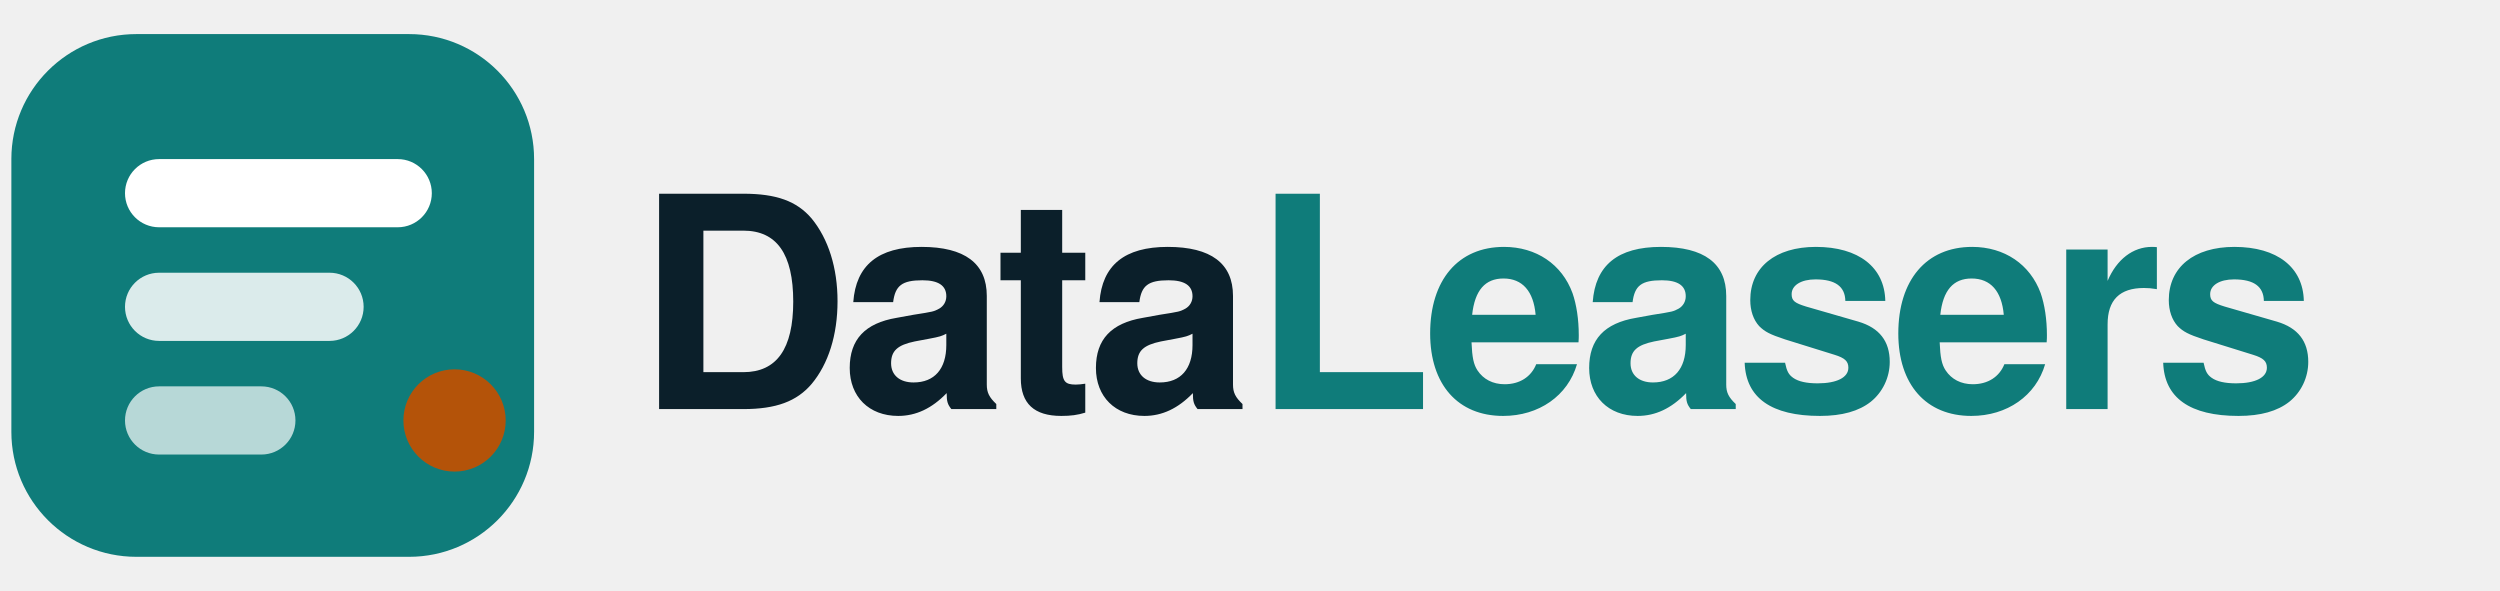
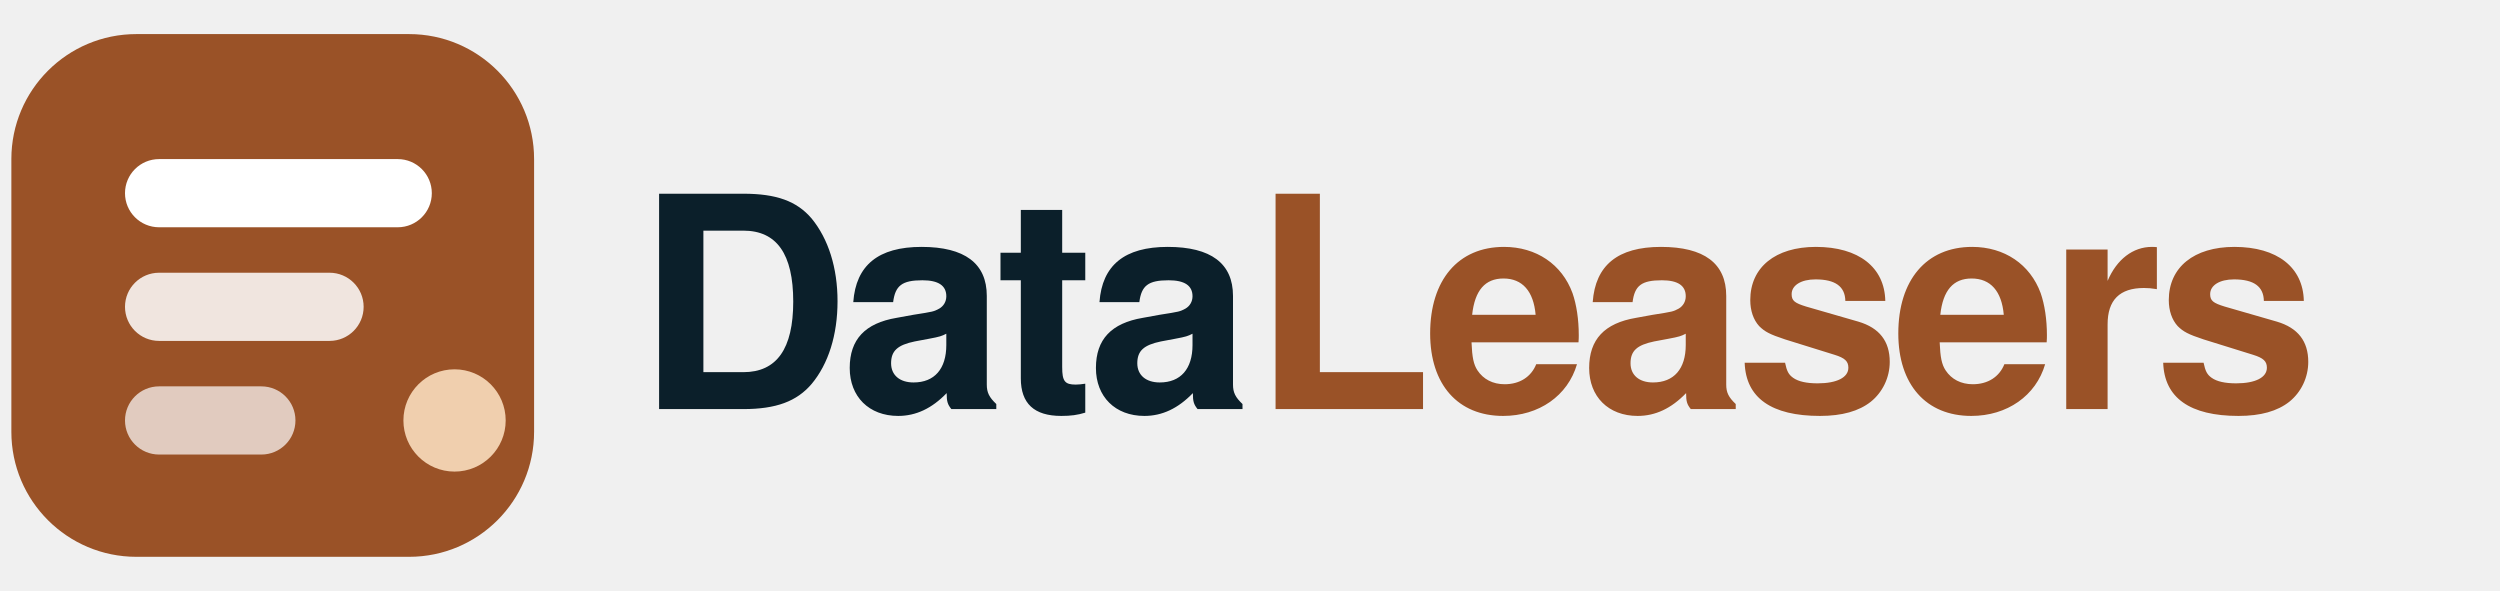
<svg xmlns="http://www.w3.org/2000/svg" viewBox="0 0 440 104" role="img" aria-labelledby="title desc">
  <g id="mark">
-     <rect x="2" y="6" width="92" height="92" rx="22" fill="#0F7C7A" />
+     <rect x="2" y="6" width="92" height="92" rx="22" fill="#9A5227" />
    <rect x="22" y="28" width="54" height="12" rx="6" fill="#FFFFFF" />
    <rect x="22" y="48" width="42" height="12" rx="6" fill="#FFFFFF" fill-opacity="0.85" />
    <rect x="22" y="68" width="30" height="12" rx="6" fill="#FFFFFF" fill-opacity="0.7" />
-     <circle cx="80" cy="74" r="9" fill="#B45309" />
+     <circle cx="80" cy="74" r="9" fill="#F0CFAE" />
  </g>
-   <text x="112" y="72" font-family="Helvetica Neue, Helvetica, Arial, sans-serif" font-size="52" font-weight="700" letter-spacing="-1.5" fill="#0B1F2A">Data<tspan fill="#0F7C7A">Leasers</tspan>
+   <text x="112" y="72" font-family="Helvetica Neue, Helvetica, Arial, sans-serif" font-size="52" font-weight="700" letter-spacing="-1.5" fill="#0B1F2A">Data<tspan fill="#9A5227">Leasers</tspan>
  </text>
</svg>
